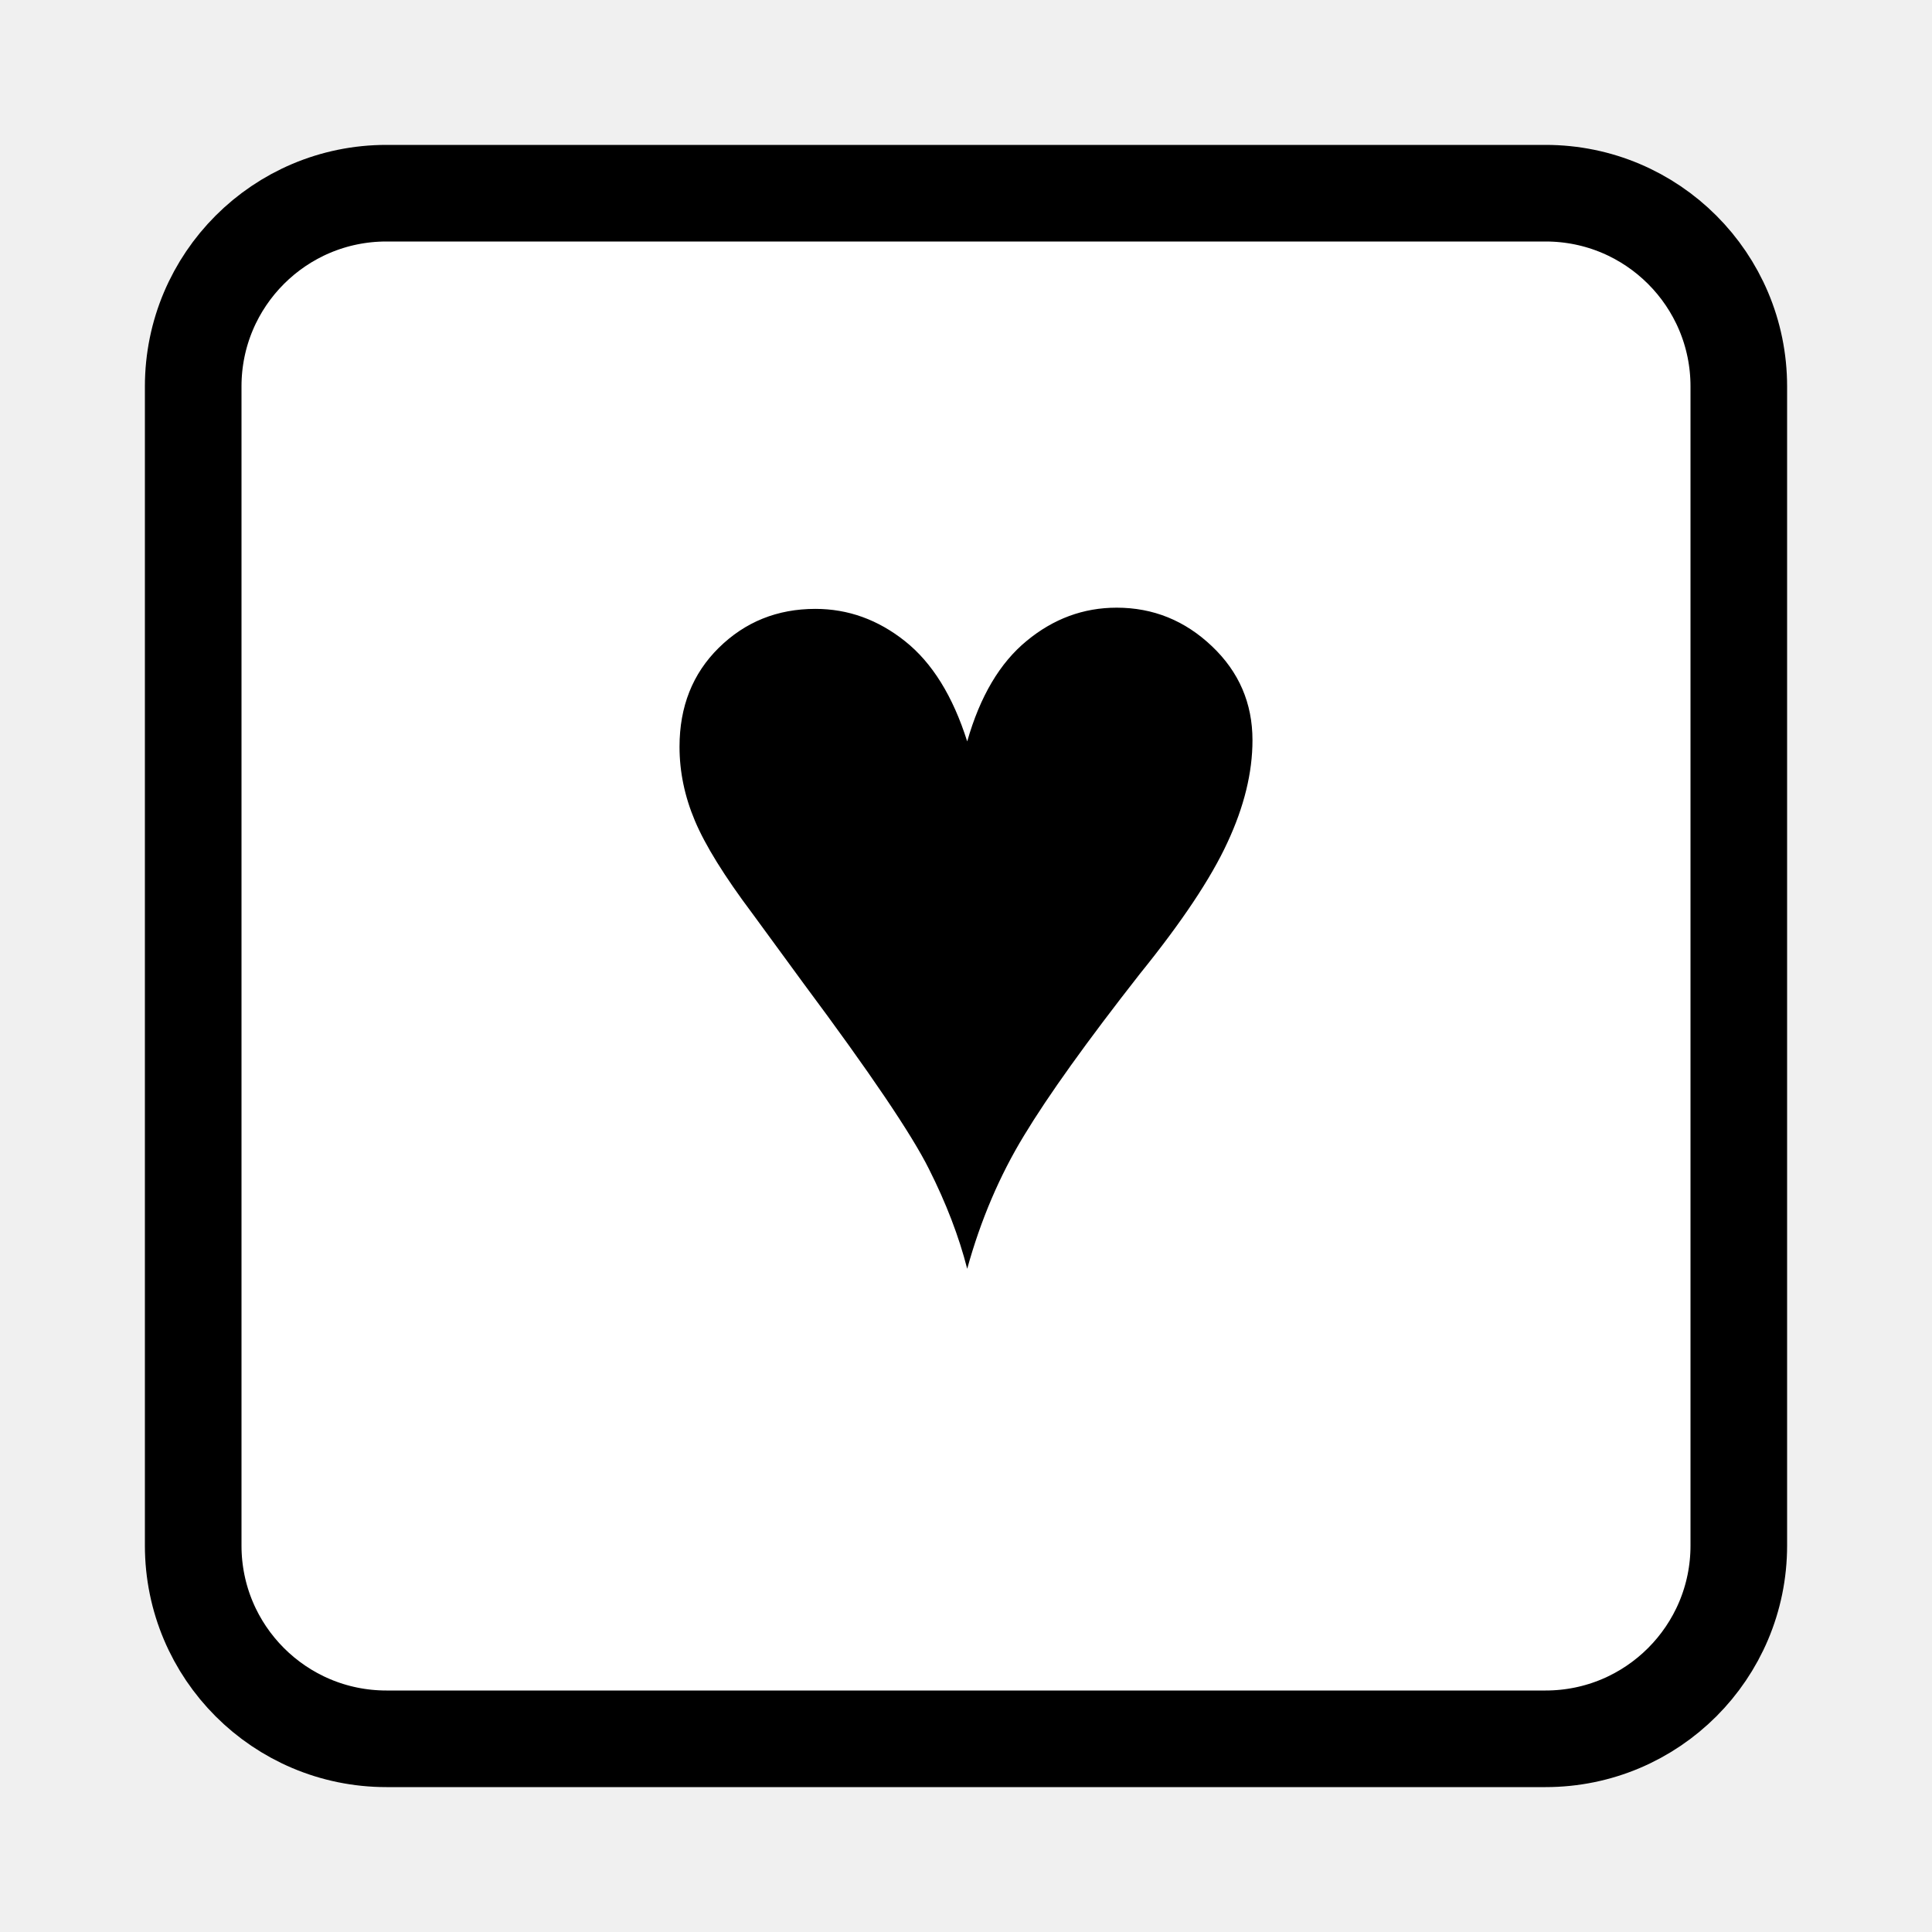
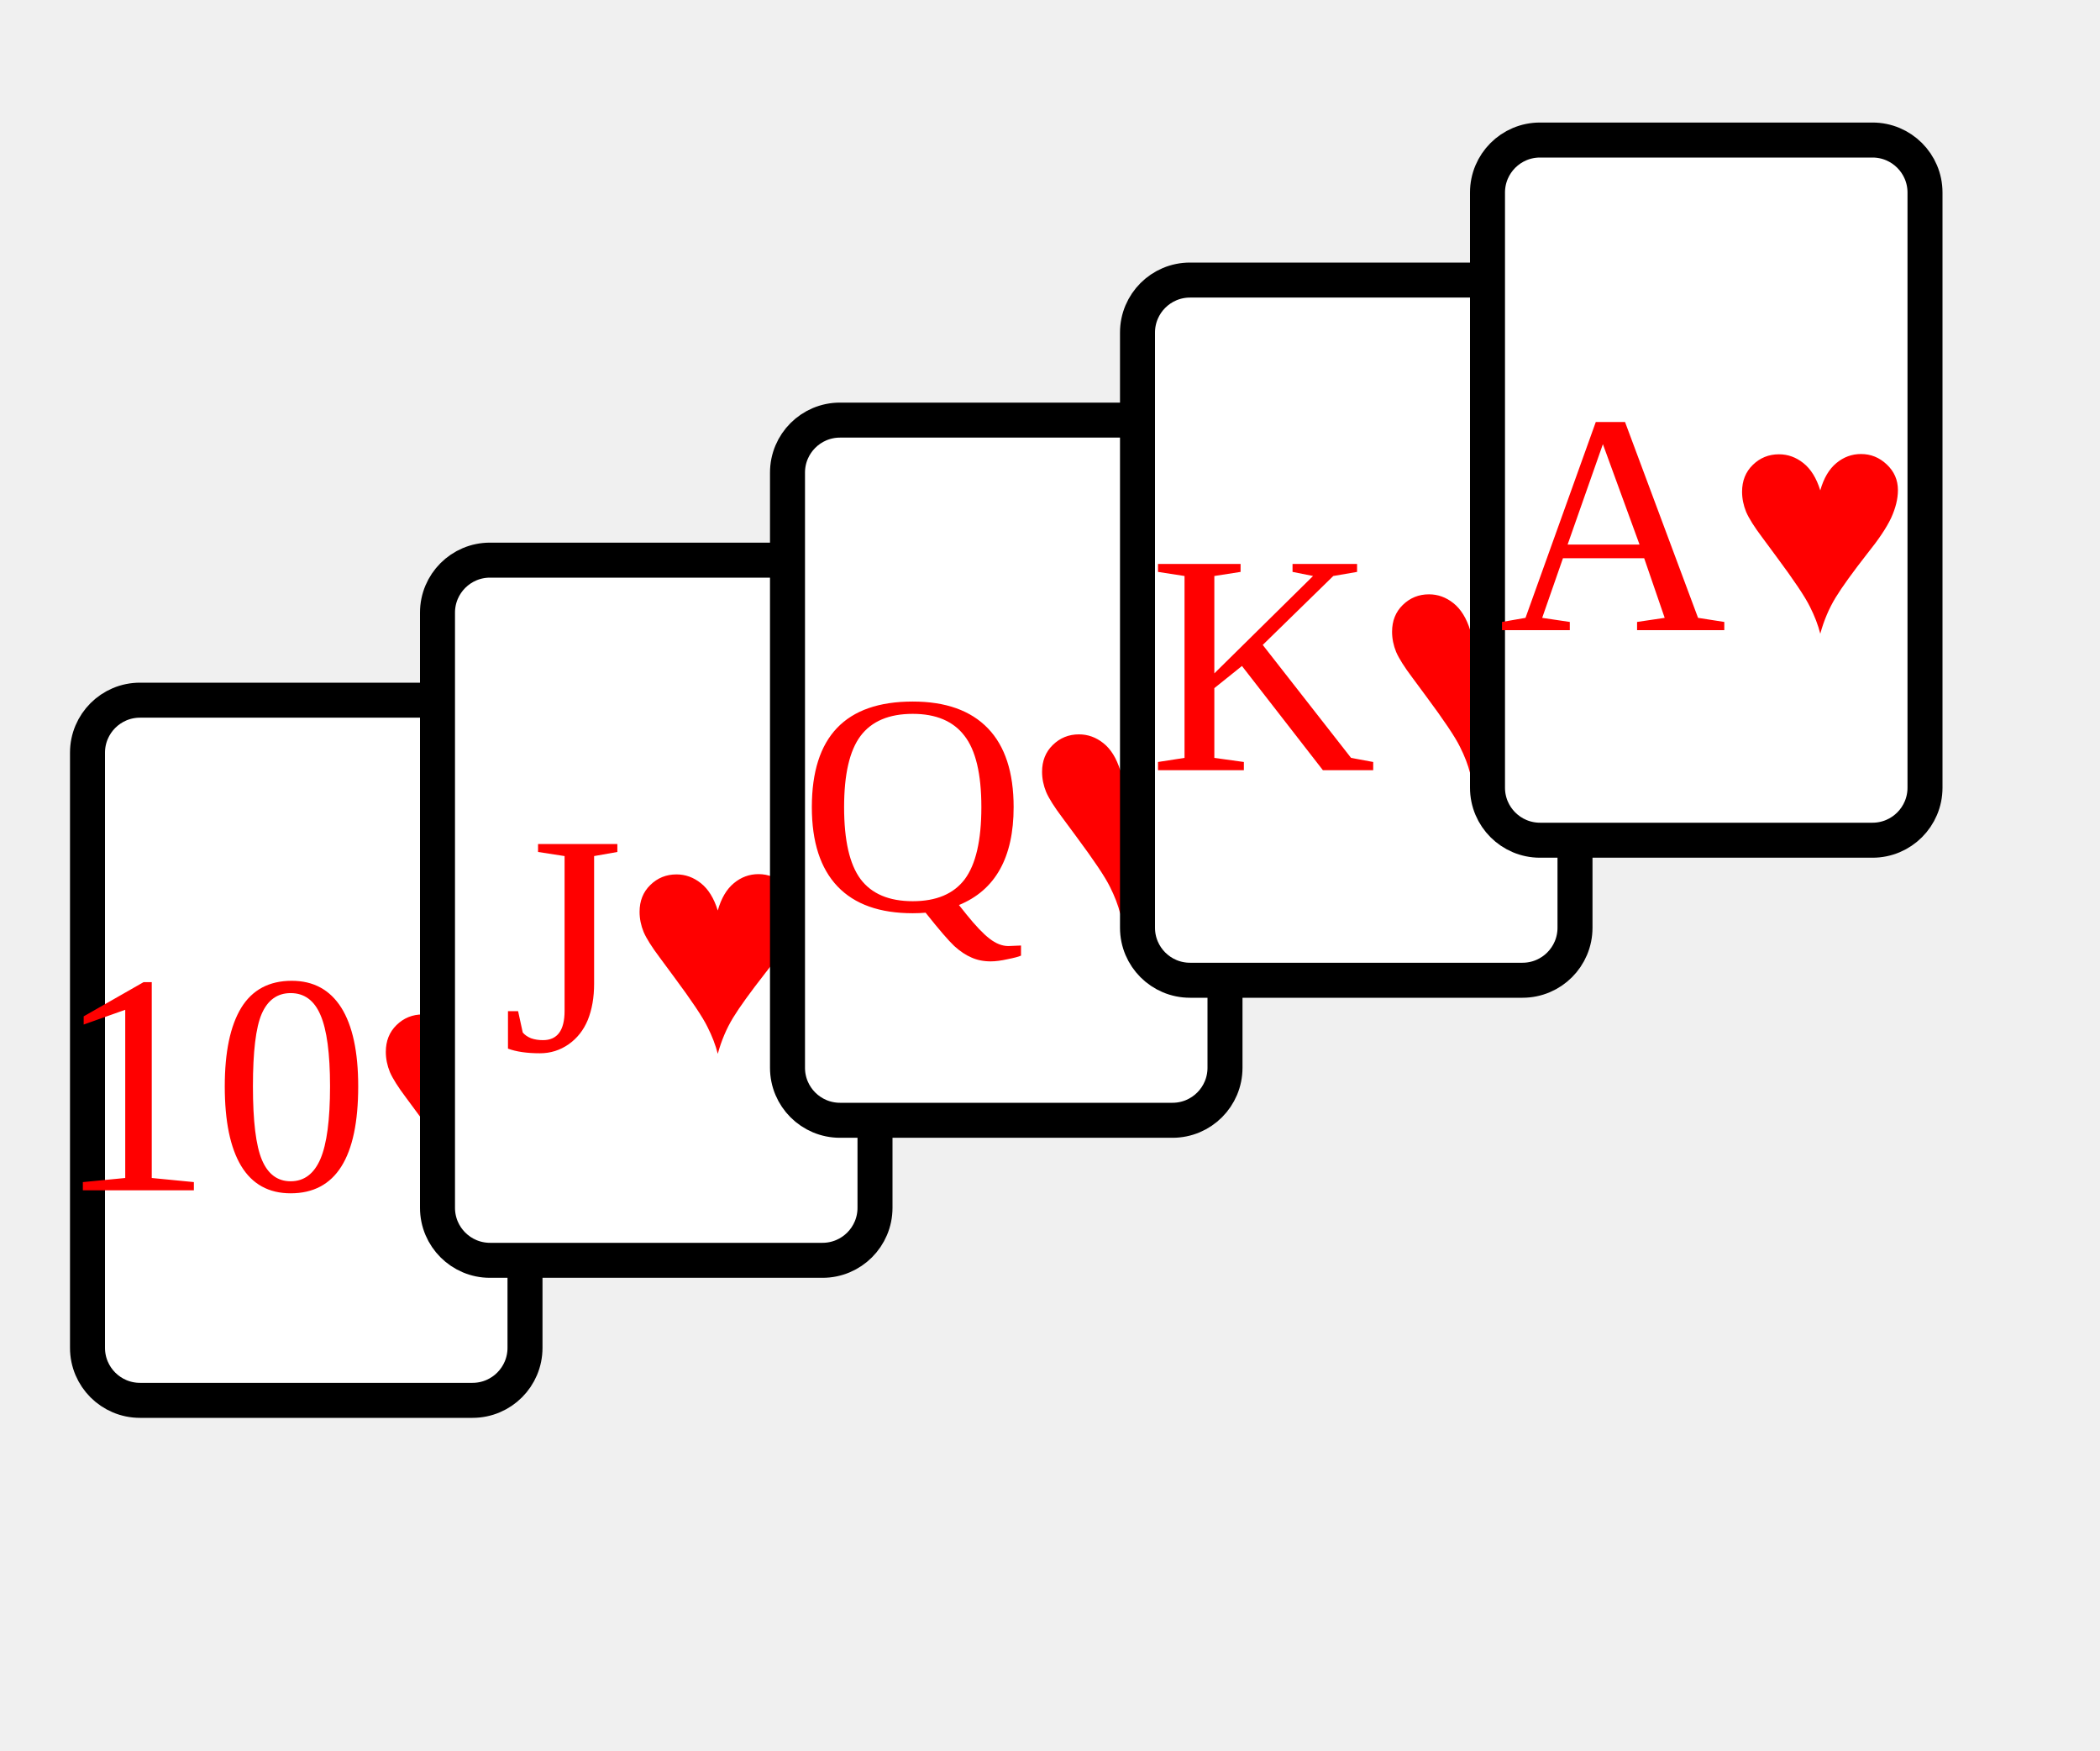
- <svg xmlns="http://www.w3.org/2000/svg" viewBox="0 0 100 100">
-   <rect x="10" y="10" width="80" height="80" rx="10" ry="10" fill="white" stroke="black" stroke-width="5" />
-   <text x="50" y="65" font-size="60" text-anchor="middle">♥</text>
+ <svg xmlns="http://www.w3.org/2000/svg" viewBox="0 0 120 100">
+   <g>
+     <rect x="5" y="40" width="25" height="40" rx="3" ry="3" fill="white" stroke="black" stroke-width="2" />
+     <text x="17.5" y="68" font-size="18" text-anchor="middle" fill="red">10♥</text>
+   </g>
+   <g>
+     <rect x="25" y="32" width="25" height="40" rx="3" ry="3" fill="white" stroke="black" stroke-width="2" />
+     <text x="37.5" y="60" font-size="18" text-anchor="middle" fill="red">J♥</text>
+   </g>
+   <g>
+     <rect x="45" y="24" width="25" height="40" rx="3" ry="3" fill="white" stroke="black" stroke-width="2" />
+     <text x="57.5" y="52" font-size="18" text-anchor="middle" fill="red">Q♥</text>
+   </g>
+   <g>
+     <rect x="65" y="16" width="25" height="40" rx="3" ry="3" fill="white" stroke="black" stroke-width="2" />
+     <text x="77.5" y="44" font-size="18" text-anchor="middle" fill="red">K♥</text>
+   </g>
+   <g>
+     <rect x="85" y="8" width="25" height="40" rx="3" ry="3" fill="white" stroke="black" stroke-width="2" />
+     <text x="97.5" y="36" font-size="18" text-anchor="middle" fill="red">A♥</text>
+   </g>
</svg>
